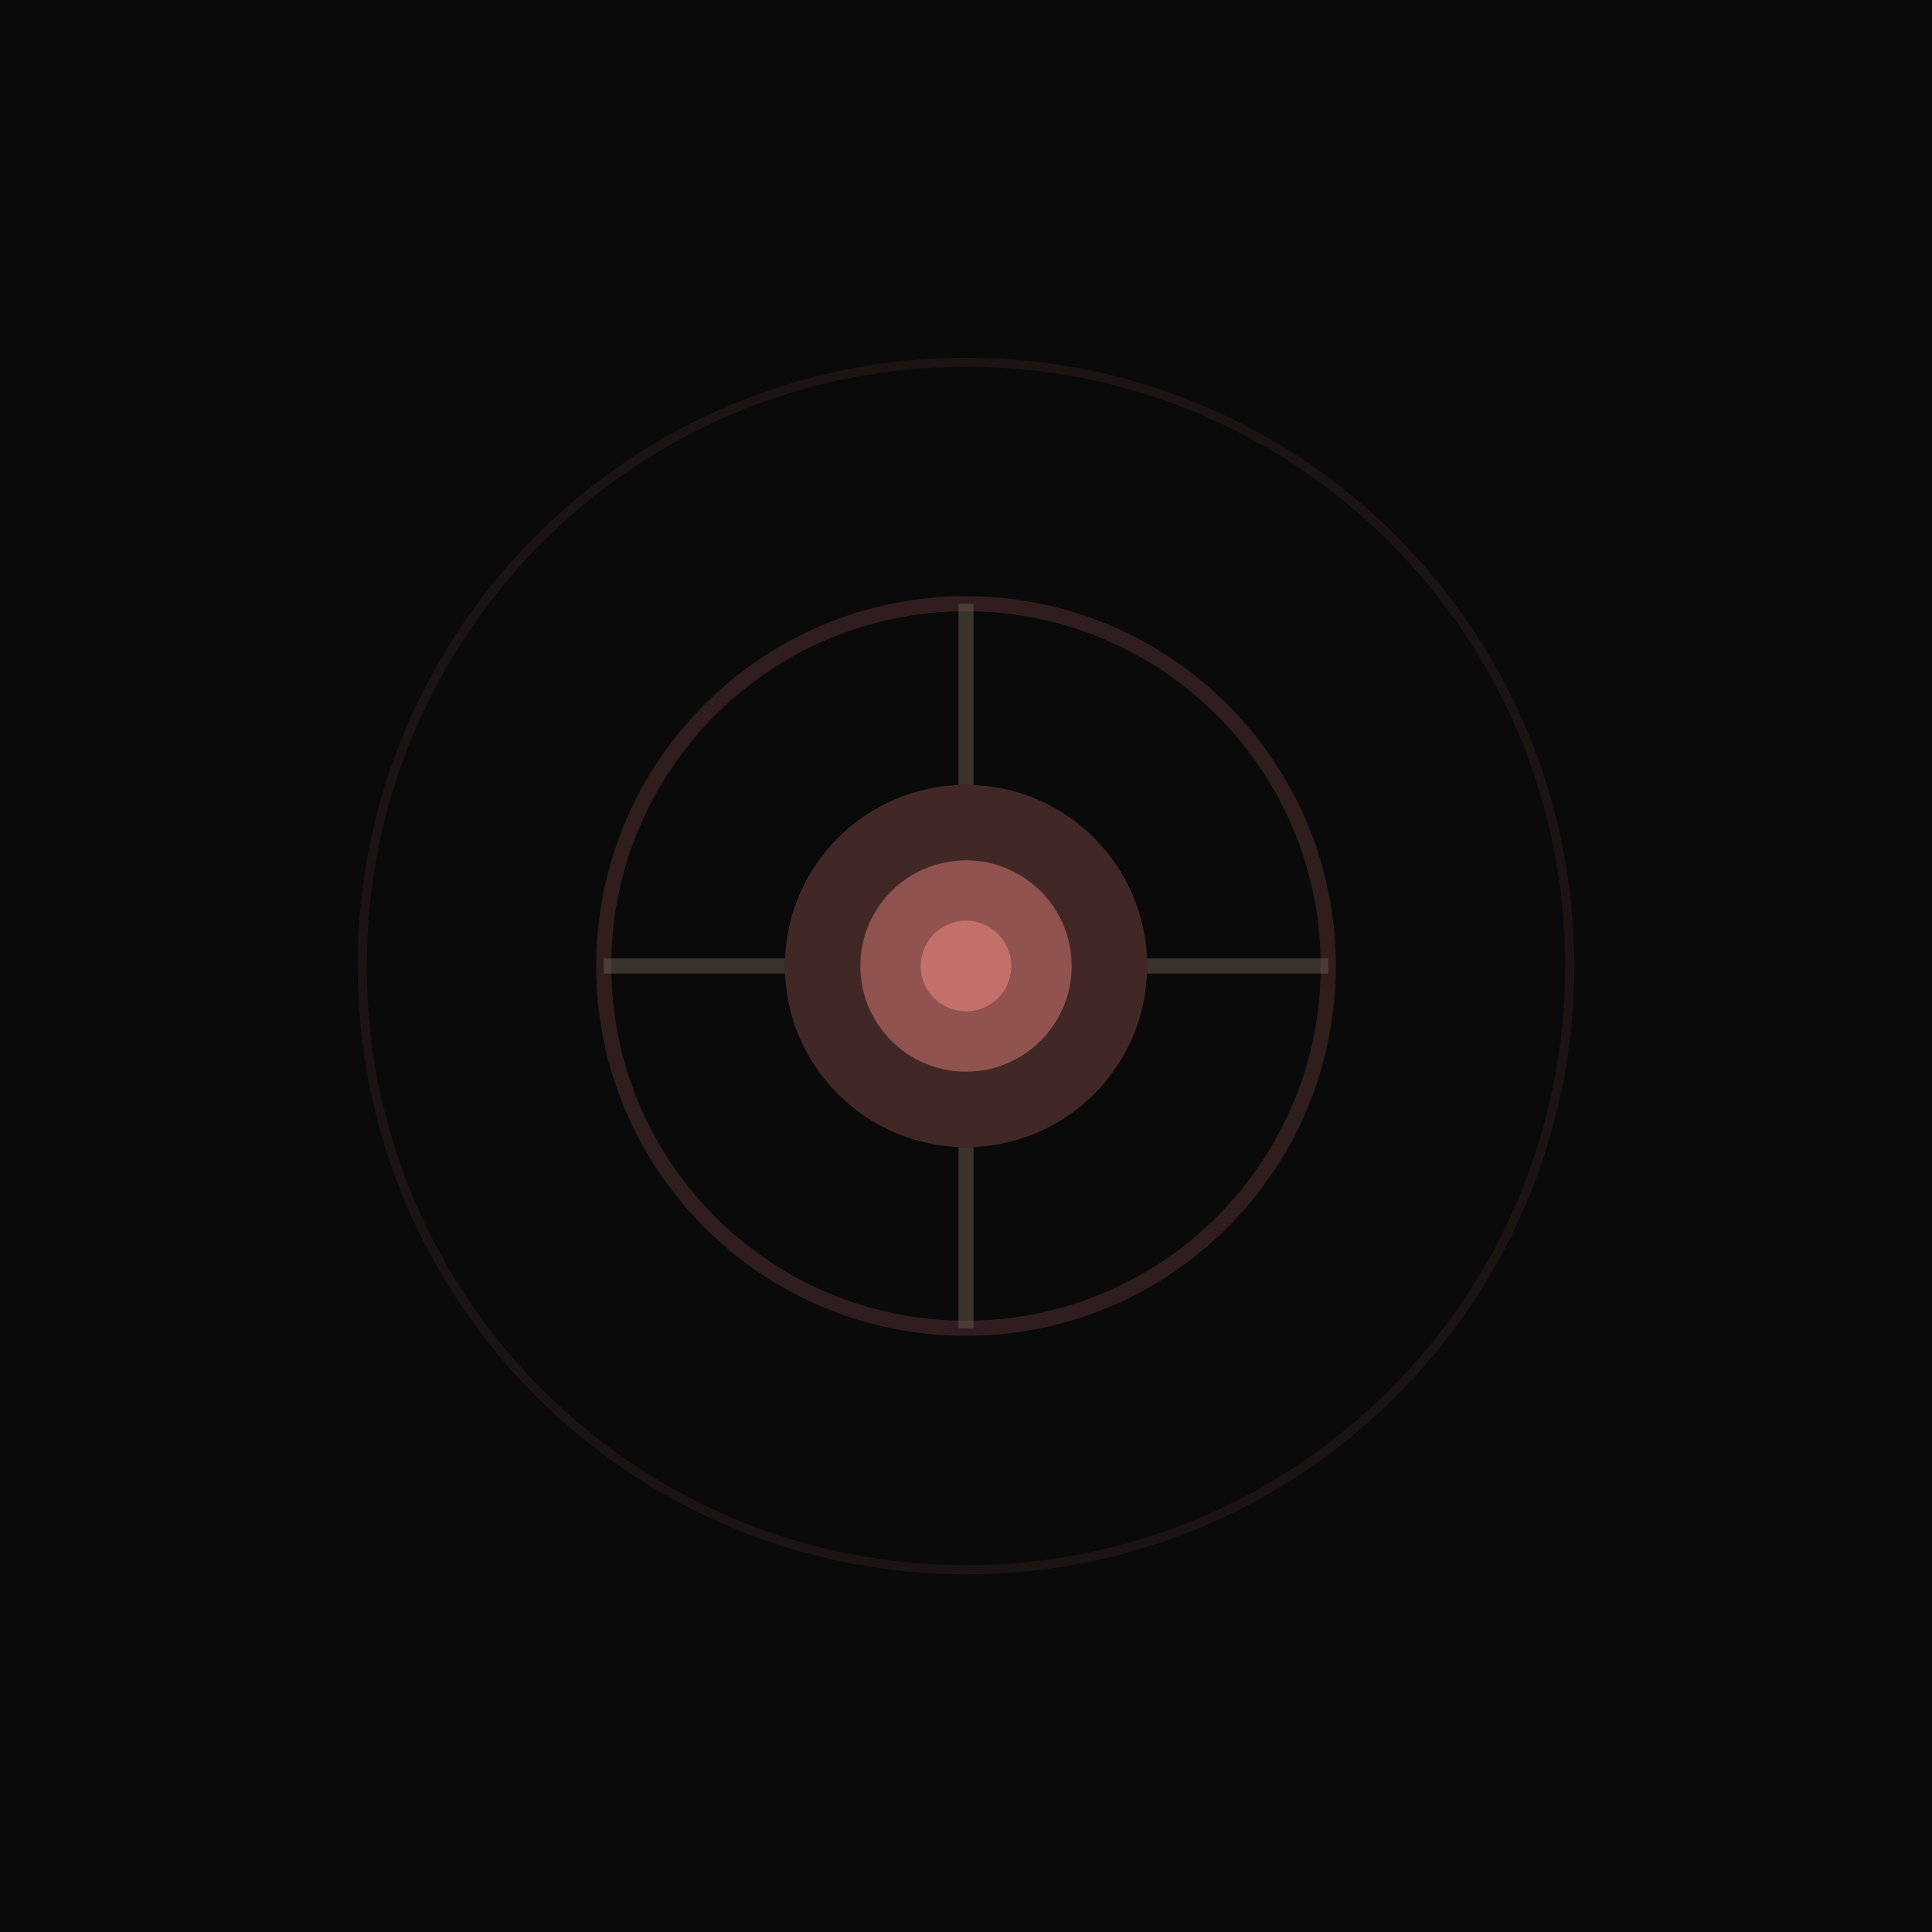
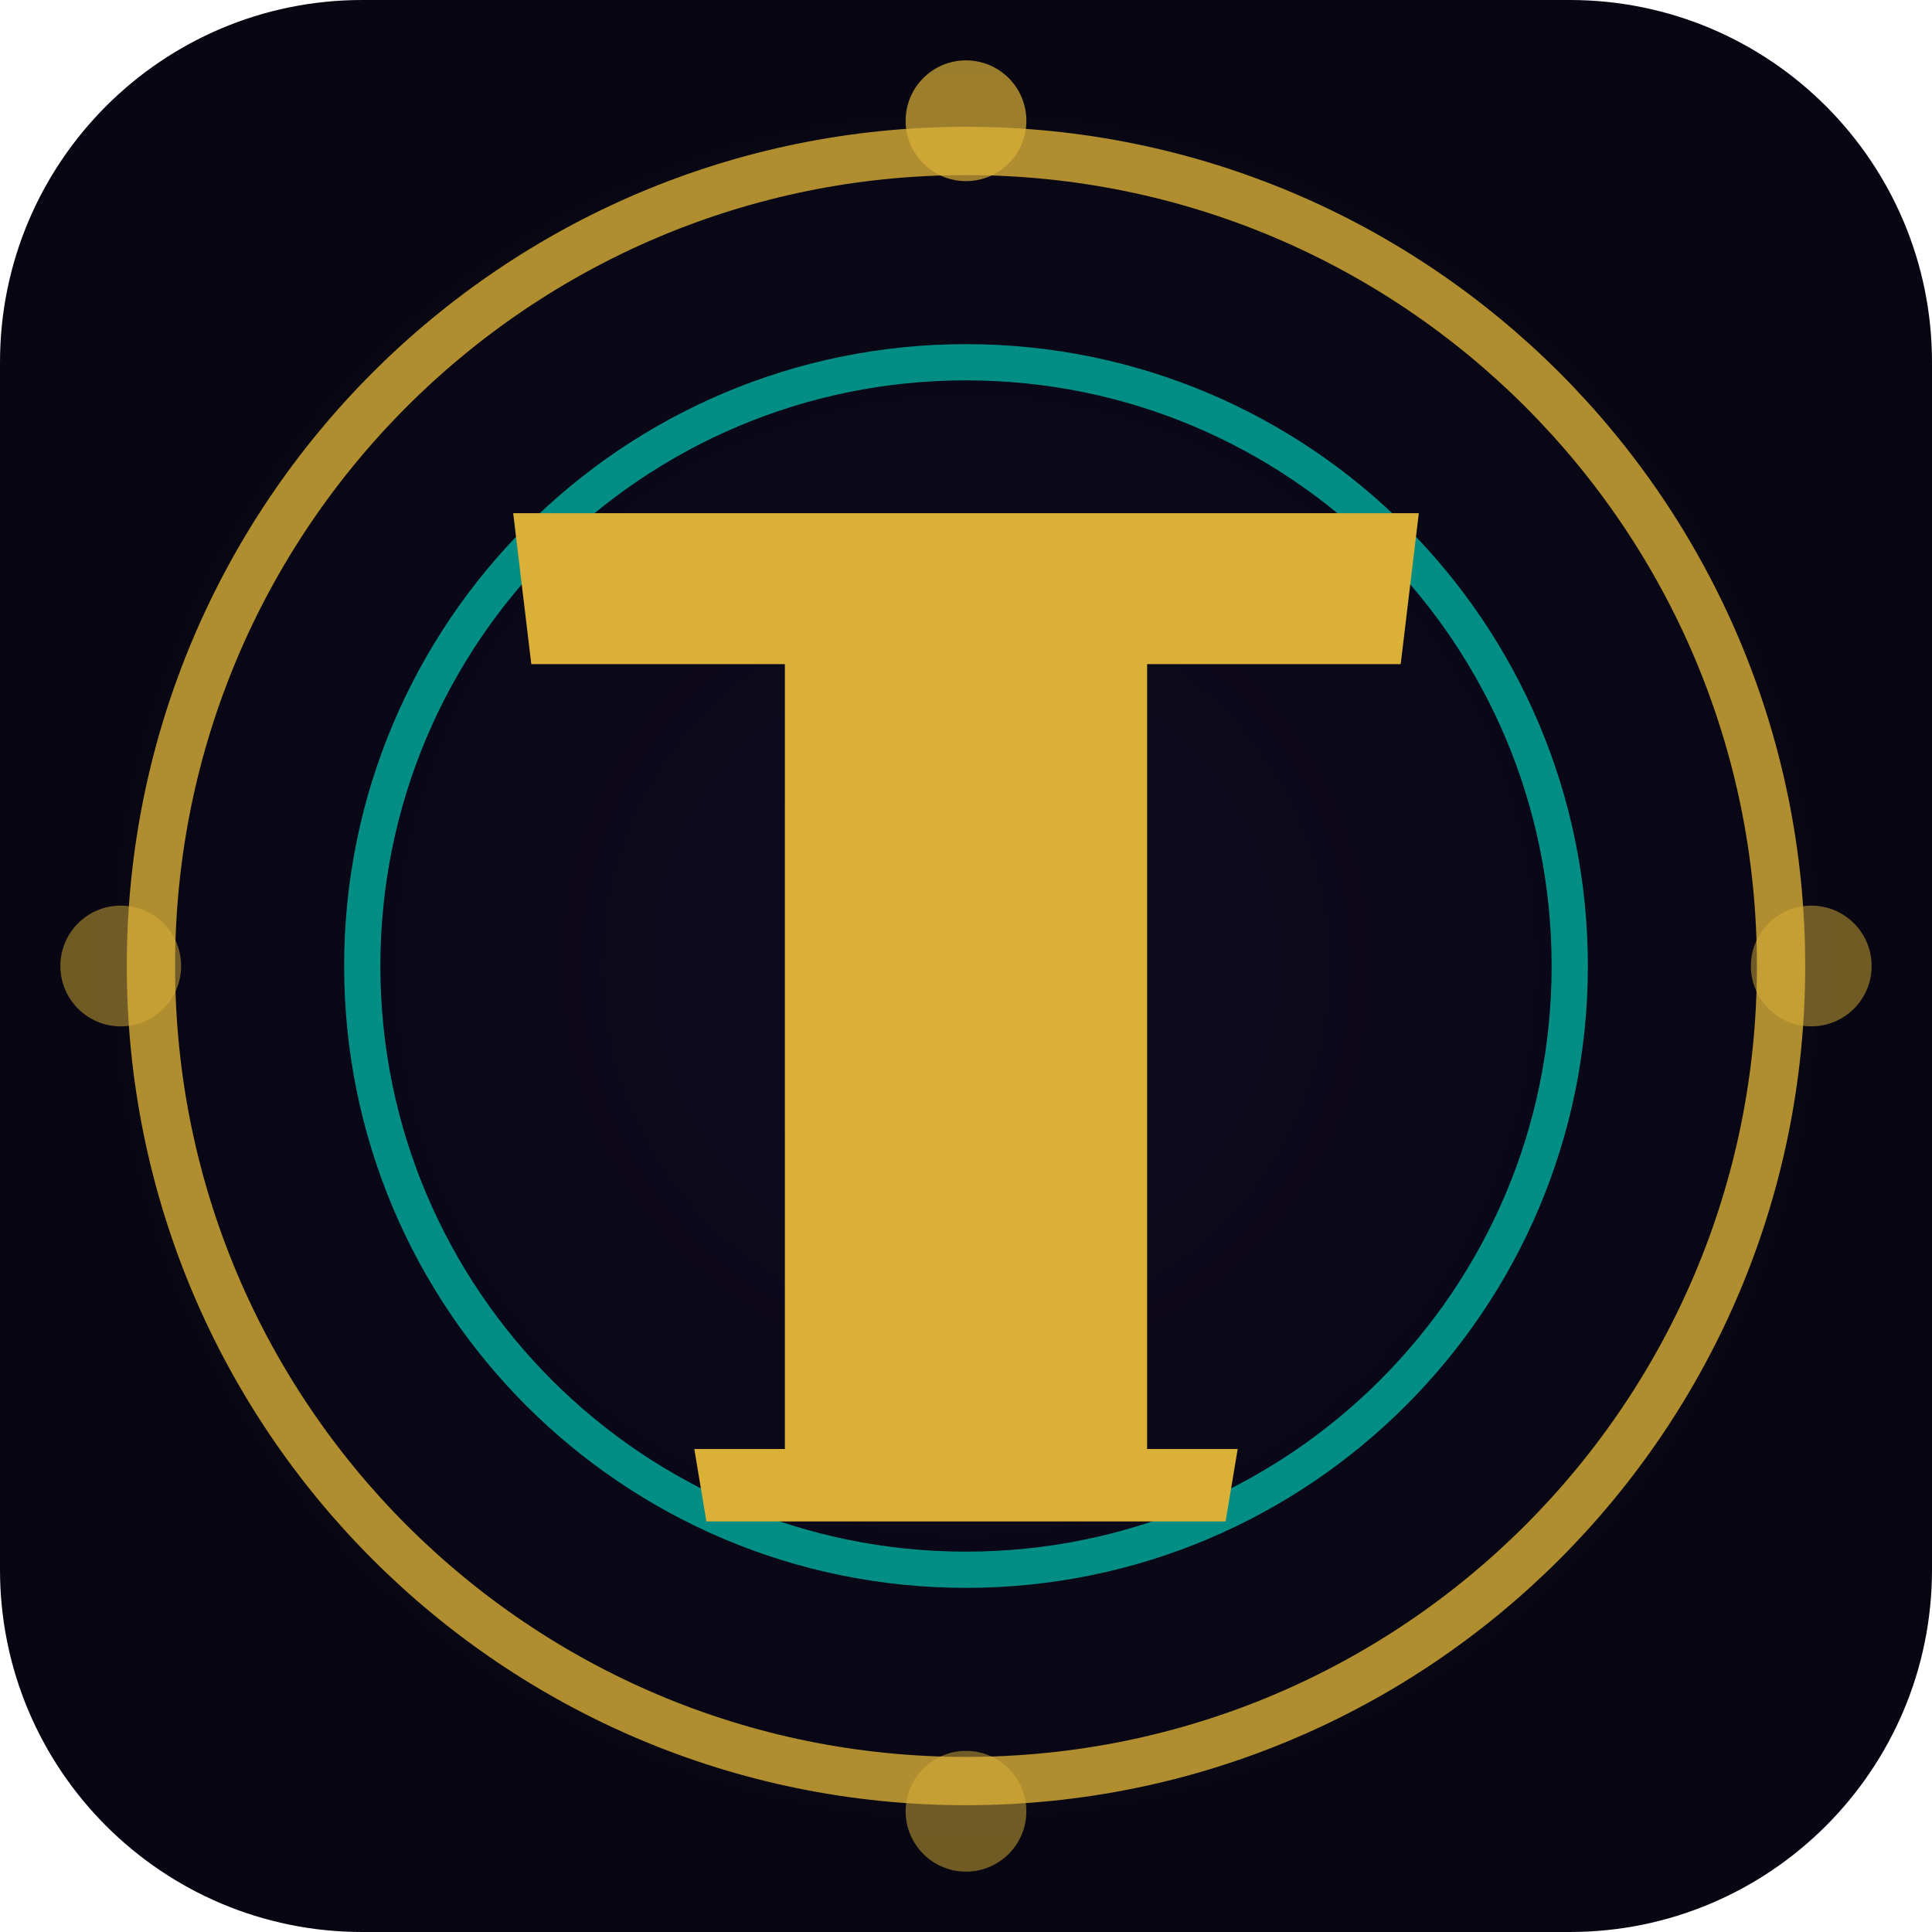
- <svg xmlns="http://www.w3.org/2000/svg" viewBox="0 0 64 64">
-   <rect width="64" height="64" fill="#0a0a0a" />
-   <circle cx="32" cy="32" r="6" fill="#c4706a" opacity="0.3" />
-   <circle cx="32" cy="32" r="3.5" fill="#c4706a" opacity="0.6" />
-   <circle cx="32" cy="32" r="1.5" fill="#c4706a" />
-   <circle cx="32" cy="32" r="12" fill="none" stroke="#c4706a" stroke-width="0.5" opacity="0.2" />
-   <circle cx="32" cy="32" r="20" fill="none" stroke="#c4706a" stroke-width="0.3" opacity="0.1" />
-   <line x1="20" y1="32" x2="26" y2="32" stroke="#6b5b4f" stroke-width="0.5" opacity="0.5" />
-   <line x1="38" y1="32" x2="44" y2="32" stroke="#6b5b4f" stroke-width="0.5" opacity="0.5" />
-   <line x1="32" y1="20" x2="32" y2="26" stroke="#6b5b4f" stroke-width="0.5" opacity="0.5" />
-   <line x1="32" y1="38" x2="32" y2="44" stroke="#6b5b4f" stroke-width="0.5" opacity="0.5" />
+ <svg xmlns="http://www.w3.org/2000/svg" viewBox="0 0 32 32">
+   <defs>
+     <radialGradient id="bg" cx="50%" cy="50%" r="50%">
+       <stop offset="0%" stop-color="#0e0a20" />
+       <stop offset="100%" stop-color="#080612" />
+     </radialGradient>
+   </defs>
+   <rect width="32" height="32" rx="6" fill="url(#bg)" />
+   <circle cx="16" cy="16" r="13.5" fill="none" stroke="#dab037" stroke-width="0.8" opacity="0.8" />
+   <circle cx="16" cy="16" r="10" fill="none" stroke="#00c8b4" stroke-width="0.6" opacity="0.7" />
+   <path d="M8.5,8.5 L23.5,8.5 L23.2,11 L8.8,11 Z" fill="#dab037" />
+   <rect x="13" y="10.5" width="6" height="14" fill="#dab037" />
+   <path d="M11.5,24 L20.5,24 L20.3,25.2 L11.7,25.2 Z" fill="#dab037" />
+   <circle cx="16" cy="2" r="1" fill="#dab037" opacity="0.7" />
+   <circle cx="30" cy="16" r="1" fill="#dab037" opacity="0.5" />
+   <circle cx="16" cy="30" r="1" fill="#dab037" opacity="0.5" />
+   <circle cx="2" cy="16" r="1" fill="#dab037" opacity="0.5" />
</svg>
